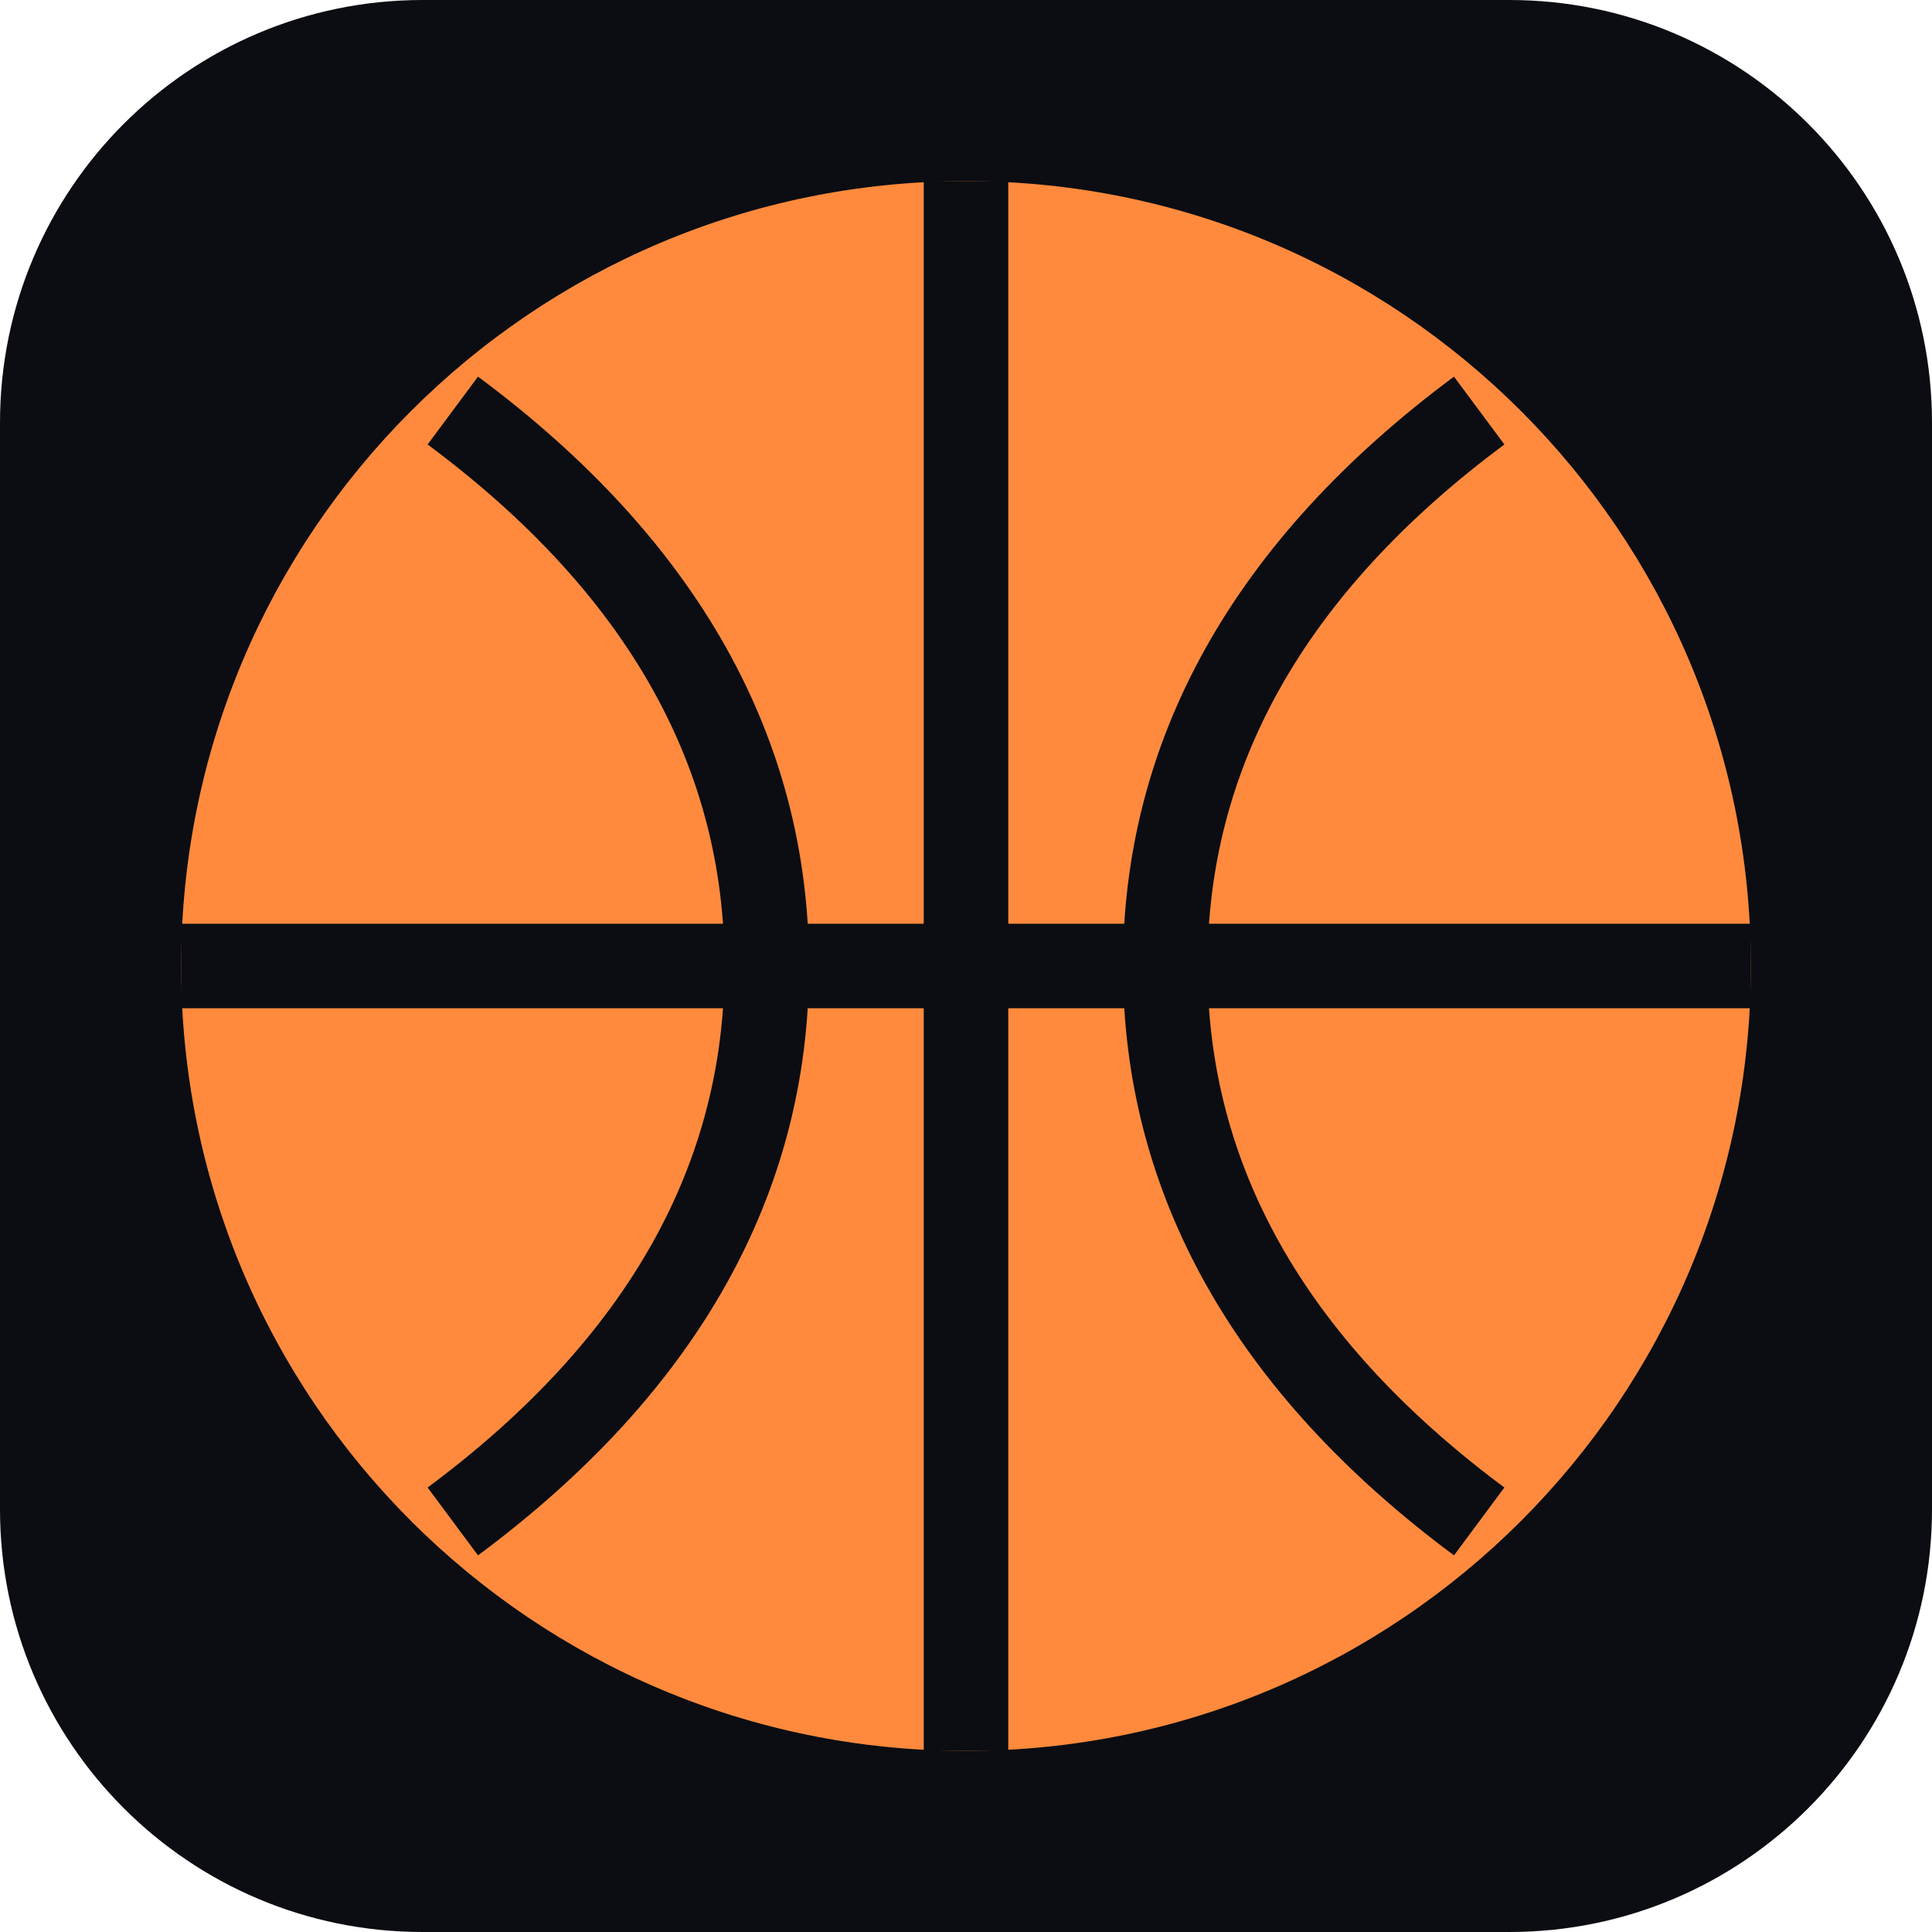
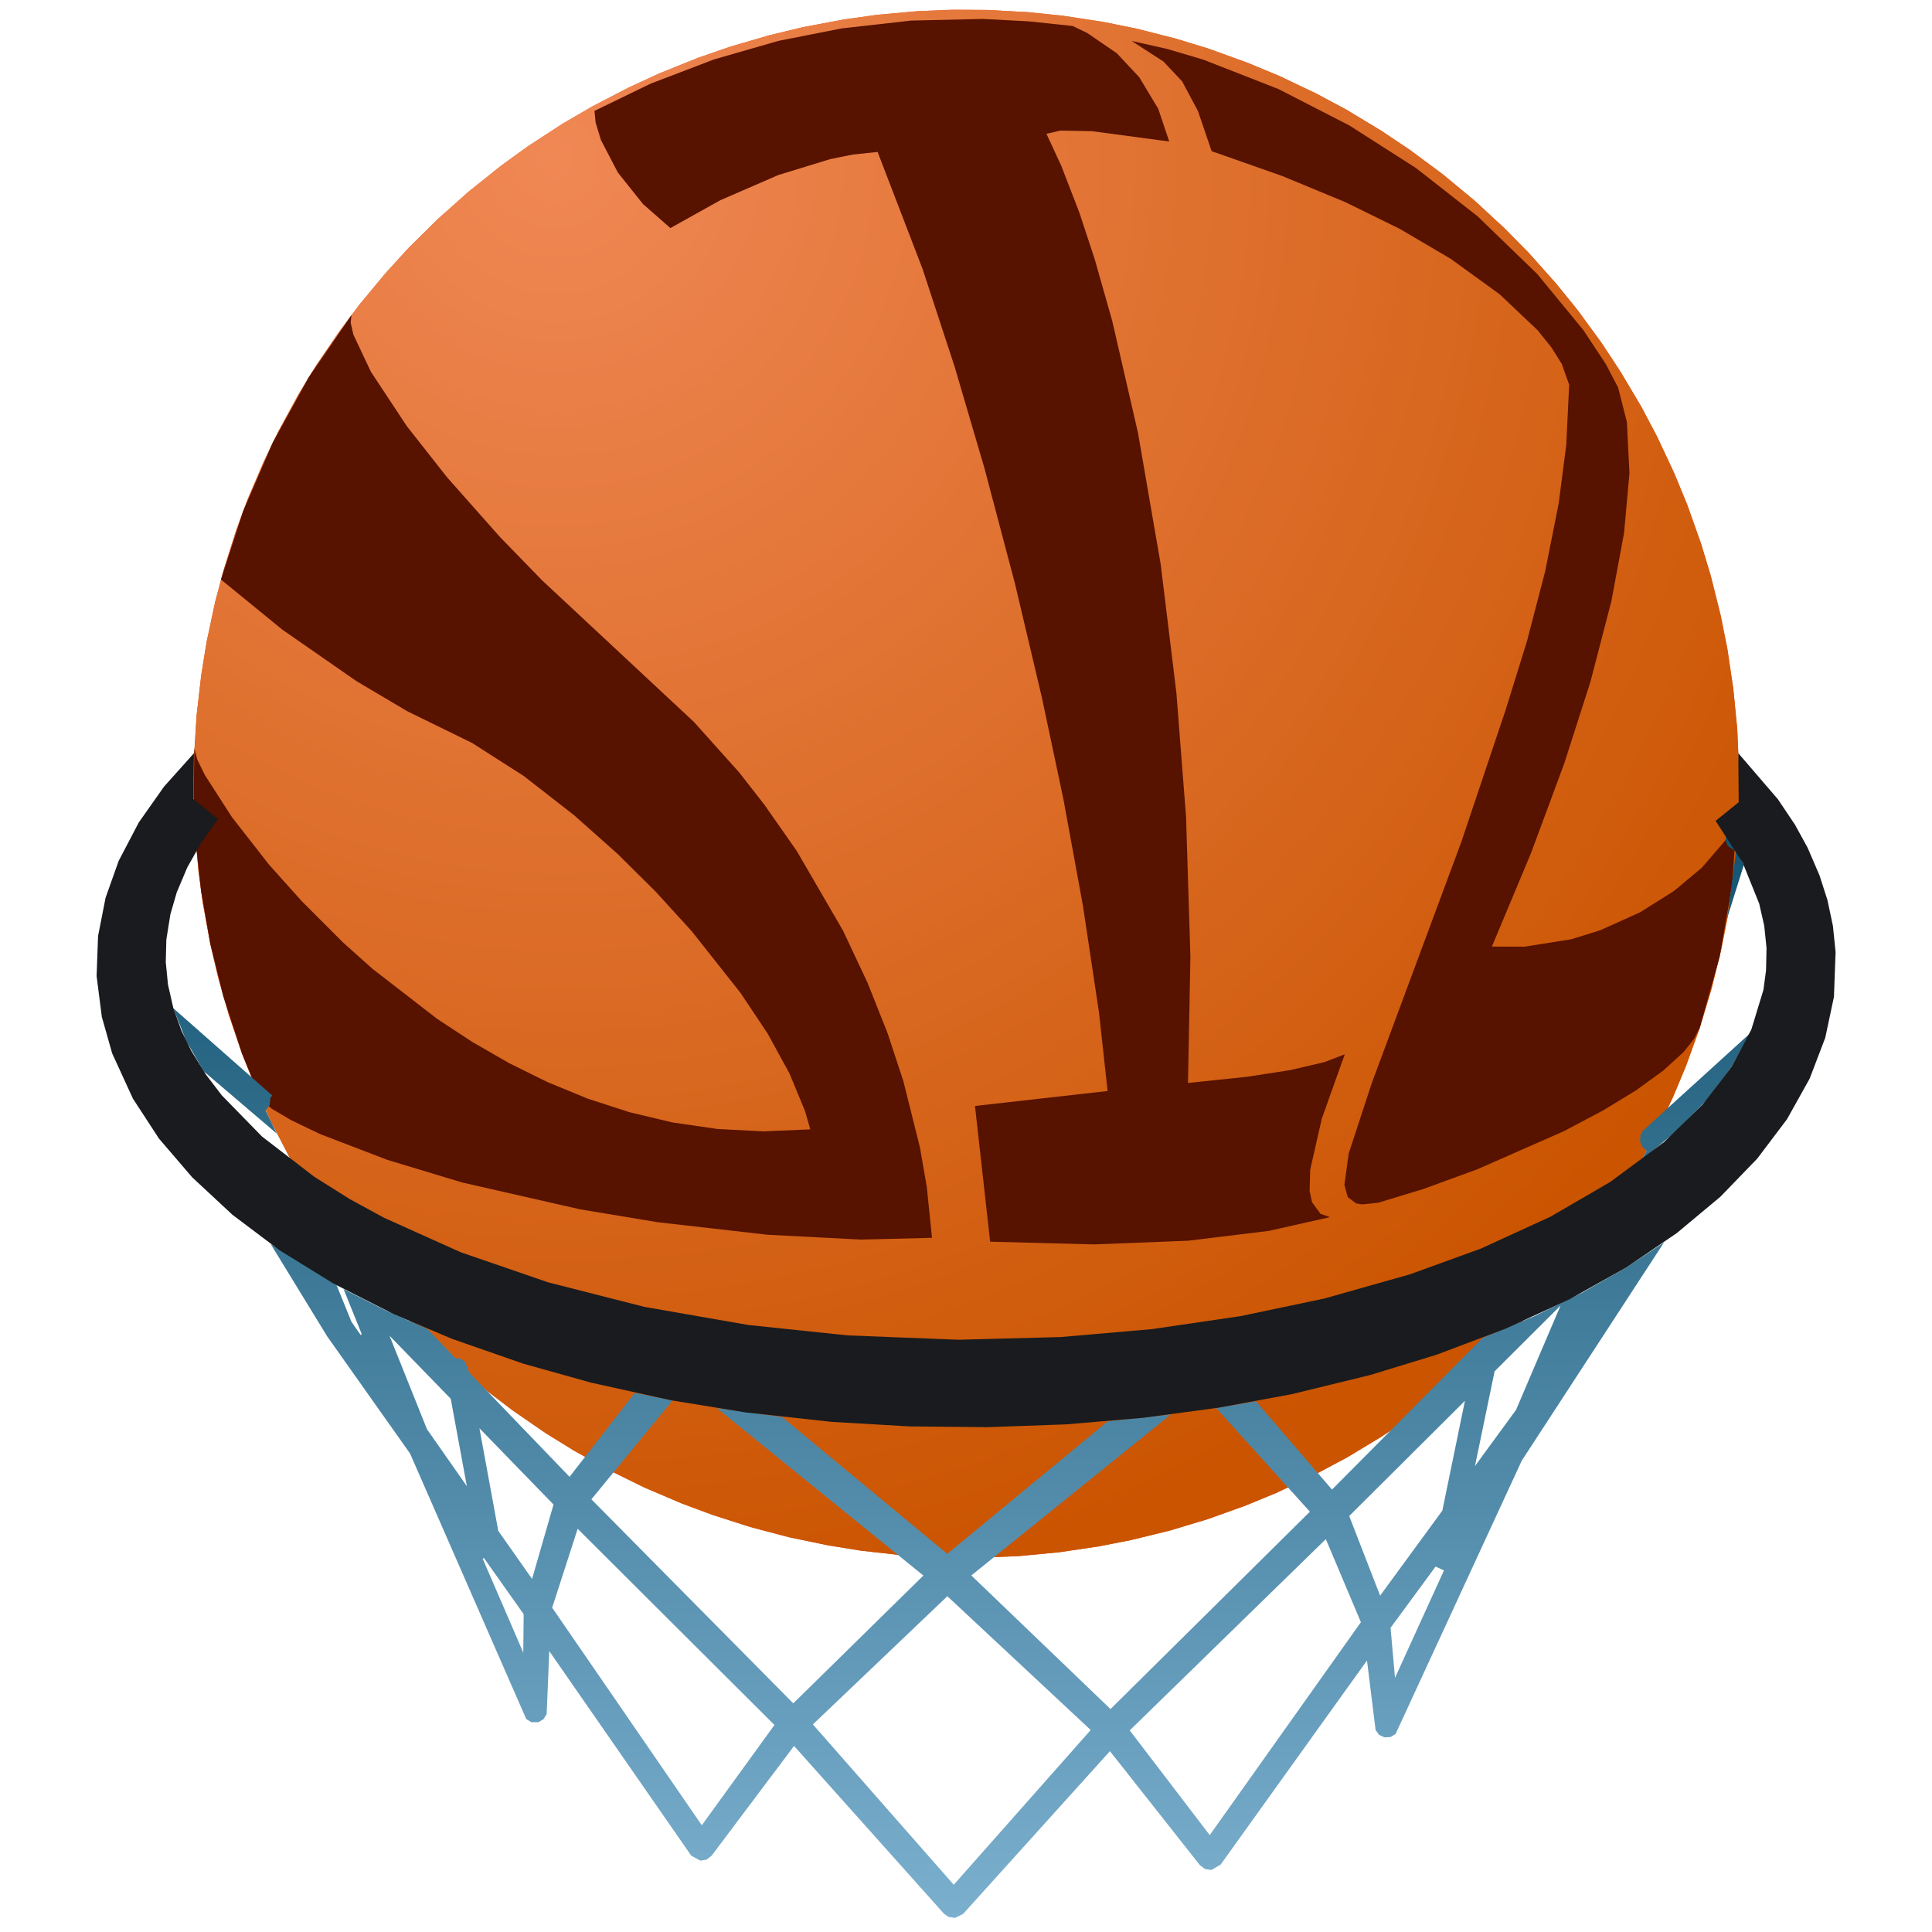
- <svg xmlns="http://www.w3.org/2000/svg" viewBox="0 0 32 32">
-   <rect width="32" height="32" rx="7" fill="#0b0d12" />
-   <circle cx="16" cy="16" r="13" fill="#ff8a3d" />
-   <path d="M16 3v26M3 16h26M7.5 6.8c3.5 2.6 5.2 5.7 5.2 9.2s-1.7 6.6-5.2 9.2M24.5 6.8c-3.5 2.6-5.2 5.7-5.2 9.2s1.7 6.6 5.2 9.2" fill="none" stroke="#0b0d12" stroke-width="1.4" />
+ <svg xmlns="http://www.w3.org/2000/svg" viewBox="20 20 200 200">
+   <style>.rim{fill:#191b1e}@media (prefers-color-scheme:dark){.rim{fill:#f8f8f9}}</style>
+   <defs>
+     <radialGradient id="vn-ball" cx="0" cy="0" r="1" gradientTransform="matrix(42.8577 143.817 -143.566 42.9327 77.1773 37.4426)" gradientUnits="userSpaceOnUse">
+       <stop stop-color="#F08855" />
+       <stop offset="1" stop-color="#CA5400" />
+     </radialGradient>
+     <linearGradient id="vn-net" x1="119.525" y1="106.46" x2="119.525" y2="218.54" gradientUnits="userSpaceOnUse">
+       <stop stop-color="#135472" />
+       <stop offset="1" stop-color="#7BAFCE" />
+     </linearGradient>
+   </defs>
+   <path d="M40.05 102.47L40.09 98.27L40.35 94.08L40.83 89.9L41.39 86.44L42.27 82.32L43.17 78.93L44.44 74.91L45.66 71.61L47.32 67.73L48.86 64.56L50.88 60.85L52.72 57.84L55.1 54.34L57.22 51.52L59.93 48.26L62.31 45.65L65.33 42.67L68.5 39.85L71.81 37.2L74.68 35.12L78.25 32.8L81.31 31.02L85.08 29.06L88.3 27.58L92.25 25.99L95.6 24.83L99.68 23.64L103.13 22.81L107.32 22.02L110.83 21.53L115.07 21.15L118.62 21.01L122.17 21.03L126.42 21.26L129.95 21.62L134.16 22.26L137.64 22.96L141.76 24.01L145.15 25.05L149.15 26.5L152.43 27.86L156.27 29.69L159.39 31.36L163.03 33.56L165.97 35.53L169.38 38.06L172.65 40.77L175.77 43.65L178.25 46.17L181.07 49.33L183.29 52.07L185.79 55.49L187.73 58.44L189.89 62.07L191.54 65.19L193.33 69.01L194.67 72.27L196.08 76.24L197.1 79.61L198.12 83.69L198.81 87.13L199.43 91.29L199.84 95.47L200.02 99.67L200.01 103.17L199.8 107.35L199.45 110.83L198.84 114.97L198.16 118.39L197.16 122.44L195.95 126.44L194.53 130.36L193.19 133.57L191.41 137.33L189.44 141L187.28 144.55L185.34 147.42L182.86 150.75L180.21 153.94L177.4 156.99L174.95 159.42L171.87 162.18L169.19 164.36L165.87 166.82L163 168.73L159.47 170.86L155.82 172.81L152.09 174.56L148.91 175.87L145.03 177.26L141.08 178.45L137.07 179.43L133.7 180.09L129.63 180.69L125.53 181.08L121.41 181.26L117.29 181.23L113.18 180.98L109.09 180.52L105.7 179.97L101.66 179.13L97.68 178.08L93.75 176.82L90.53 175.62L86.73 174L83.03 172.18L79.42 170.17L76.49 168.36L73.09 166.02L70.34 163.93L67.17 161.28L64.63 158.94L61.72 155.99L58.96 152.89L56.37 149.65L54.33 146.85L52.06 143.38L49.96 139.79L48.05 136.09L46.6 132.93L45.05 129.06L43.7 125.11L42.56 121.1L41.77 117.71L41.01 113.59L40.54 110.13L40.18 105.96L40.05 102.47Z" fill="#F05417" />
+   <path d="M40.05 102.47L40.09 98.27L40.35 94.08L40.83 89.9L41.39 86.44L42.27 82.32L43.17 78.93L44.44 74.91L45.66 71.61L47.32 67.73L48.86 64.56L50.88 60.85L52.72 57.84L55.1 54.34L57.22 51.52L59.93 48.26L62.31 45.65L65.33 42.67L68.5 39.85L71.81 37.2L74.68 35.12L78.25 32.8L81.31 31.02L85.08 29.06L88.3 27.58L92.25 25.99L95.6 24.83L99.68 23.64L103.13 22.81L107.32 22.02L110.83 21.53L115.07 21.15L118.62 21.01L122.17 21.03L126.42 21.26L129.95 21.62L134.16 22.26L137.64 22.96L141.76 24.01L145.15 25.05L149.15 26.5L152.43 27.86L156.27 29.69L159.39 31.36L163.03 33.56L165.97 35.53L169.38 38.06L172.65 40.77L175.77 43.65L178.25 46.17L181.07 49.33L183.29 52.07L185.79 55.49L187.73 58.44L189.89 62.07L191.54 65.19L193.33 69.01L194.67 72.27L196.08 76.24L197.1 79.61L198.12 83.69L198.81 87.13L199.43 91.29L199.84 95.47L200.02 99.67L200.01 103.17L199.8 107.35L199.45 110.83L198.84 114.97L198.16 118.39L197.16 122.44L195.95 126.44L194.53 130.36L193.19 133.57L191.41 137.33L189.44 141L187.28 144.55L185.34 147.42L182.86 150.75L180.21 153.94L177.4 156.99L174.95 159.42L171.87 162.18L169.19 164.36L165.87 166.82L163 168.73L159.47 170.86L155.82 172.81L152.09 174.56L148.91 175.87L145.03 177.26L141.08 178.45L137.07 179.43L133.7 180.09L129.63 180.69L125.53 181.08L121.41 181.26L117.29 181.23L113.18 180.98L109.09 180.52L105.7 179.97L101.66 179.13L97.68 178.08L93.75 176.82L90.53 175.62L86.73 174L83.03 172.18L79.42 170.17L76.49 168.36L73.09 166.02L70.34 163.93L67.17 161.28L64.63 158.94L61.72 155.99L58.96 152.89L56.37 149.65L54.33 146.85L52.06 143.38L49.96 139.79L48.05 136.09L46.6 132.93L45.05 129.06L43.7 125.11L42.56 121.1L41.77 117.71L41.01 113.59L40.54 110.13L40.18 105.96L40.05 102.47Z" fill="url(#vn-ball)" />
+   <path fill-rule="evenodd" clip-rule="evenodd" d="M137.15 24.24L140.84 25.07L144.58 26.18L152.35 29.22L159.69 32.99L166.59 37.4L172.97 42.4L179.12 48.35L183.9 54.16L186.24 57.7L187.51 60.13L188.41 63.67L188.68 68.96L188.12 75.18L186.81 82.23L184.63 90.62L181.92 99.06L178.48 108.34L174.44 117.99L177.82 118L182.67 117.23L185.68 116.29L189.78 114.44L193.27 112.25L196.18 109.82L198.59 107.02L199.8 104.6L199.31 111.6L198.02 119.04L195.95 126.41L195.34 127.58L194.28 128.91L192.15 130.85L189.32 132.9L185.97 134.94L181.89 137.1L172.94 141.04L167.33 143.09L162.66 144.51L161.02 144.68L160.39 144.58L159.52 143.93L159.17 142.66L159.62 139.4L162 132.14L171.29 107.12L175.87 93.47L178.09 86.31L179.96 79.12L181.35 72.14L182.14 66.06L182.44 59.83L181.68 57.68L180.6 55.96L179.17 54.18L175.25 50.47L170.19 46.8L164.9 43.69L159.28 40.93L152.71 38.21L145.43 35.65L144.01 31.49L142.38 28.43L140.44 26.37L137.15 24.24ZM132.54 23.41L135.61 25.51L137.93 27.99L139.9 31.26L141.04 34.65L133.05 33.58L129.78 33.52L128.33 33.85L129.86 37.16L131.74 42.02L133.32 46.82L135.14 53.23L137.8 64.79L140.16 78.45L141.78 91.73L142.78 104.57L143.23 119.03L142.98 132.11L149.16 131.46L153.6 130.77L157.1 129.95L159.21 129.14L156.83 135.81L155.63 141.09L155.57 143.28L155.82 144.45L156.69 145.65L157.67 146L151.36 147.42L142.98 148.44L133.25 148.82L122.5 148.54L120.93 134.49L134.66 132.94L133.77 124.83L132.11 113.79L130.09 102.76L127.85 92.18L125.07 80.42L121.91 68.47L118.82 57.95L115.5 47.83L110.85 35.73L108.27 36L105.95 36.47L100.57 38.12L94.56 40.73L89.4 43.61L86.56 41.12L83.96 37.86L82.21 34.5L81.66 32.69L81.54 31.48L87.35 28.66L93.92 26.15L100.59 24.23L107.13 22.94L114.33 22.13L121.76 21.96L126.48 22.21L131.04 22.69L132.54 23.41ZM40.12 97.48L40.41 98.6L41.21 100.24L44.01 104.59L47.86 109.52L51.23 113.28L55.55 117.6L58.57 120.3L65.25 125.47L68.89 127.86L72.71 130.06L76.7 132.03L80.86 133.74L85.18 135.14L89.64 136.2L94.25 136.87L99 137.12L103.88 136.91L103.35 135.05L101.73 131.13L99.47 127L96.64 122.76L91.6 116.39L87.86 112.29L83.95 108.41L79.43 104.39L74.19 100.31L68.87 96.91L62.15 93.62L56.9 90.51L49.24 85.19L42.87 79.99L45.16 72.93L48.23 65.82L51.97 59.03L56.39 52.61L56.3 53.4L56.58 54.64L58.4 58.49L62.11 64.11L66.28 69.41L71.73 75.56L76.1 80.06L91.84 94.74L96.52 99.96L99.14 103.32L102.49 108.11L107.27 116.34L109.81 121.74L111.88 126.95L113.52 131.93L115.23 138.78L115.94 142.86L116.48 148.14L109.12 148.32L99.45 147.82L88.13 146.53L80.06 145.19L67.84 142.41L60.1 140.07L53.14 137.4L50.16 135.97L48.09 134.75L46.95 133.71L45.05 129.06L43.11 123.12L41.77 117.71L40.81 112.21L40.28 107.36L40.05 102.46L40.12 97.48Z" fill="#571200" />
+   <path fill-rule="evenodd" clip-rule="evenodd" d="M189.93 140.09L190.47 139.11L190.05 138.77L189.78 138.18L189.81 137.53L190.05 137.07L201.1 127.03L199.26 130.42L196.58 133.97L193.46 137.16L189.93 140.09ZM198.82 114.97L199.71 108.15L198.86 107.58L198.66 107.1L198.69 106.46L199.72 108.08L200.52 109.54L198.82 114.97ZM53.87 158.34L48.02 148.78L54.85 153.05L56.38 156.83L57.33 158.19L57.45 158.12L55.57 153.45L60 155.69L64.24 157.57L67.16 160.61L67.66 160.65L68.15 160.95L68.57 162.08L78.96 172.88L85.71 164.19L89.61 164.98L81.22 175.21L102.12 196.33L115.59 183.1L94.21 165.77L100.96 166.69L118.06 180.85L134.68 167.13L141.2 166.43L120.55 183.09L134.96 196.92L155.6 176.49L145.9 165.76L150.01 165.06L157.89 174.2L173.47 158.51L178.87 156.23L183.81 153.8L188.35 151.21L192.26 148.61L177.53 171.21L164.47 199.5L163.94 199.82L163.32 199.85L162.76 199.59L162.4 199.09L161.51 191.89L146.36 213.02L145.4 213.58L144.75 213.48L144.22 213.09L134.9 201.28L119.7 218.13L118.86 218.54L118.2 218.44L117.74 218.13L102.2 200.74L93.66 212.11L93.13 212.51L92.49 212.61L91.56 212.1L76.86 190.92L76.59 197.44L76.27 197.96L75.74 198.28H75.01L74.48 197.96L62.45 170.47L53.87 158.34ZM176.94 165.95L181.54 155.17H181.53L174.72 161.96L172.69 171.76L176.94 165.95ZM159.67 176.94L162.87 185.18L169.31 176.38L171.65 165.01L159.67 176.94ZM163.95 188.51L164.41 193.69L169.48 182.57L168.61 182.17L163.95 188.51ZM145.23 209.97L160.88 187.93L157.25 179.33L136.95 199.13L145.23 209.97ZM118.07 185.24L104.15 198.51L118.73 215.11L132.91 199.09L118.07 185.24ZM77.16 186.43L81.16 192.24L92.65 208.95L100.17 198.57L79.8 178.26L77.16 186.43ZM69.63 167.85L71.58 178.47L75.08 183.45L77.3 175.75L69.63 167.85ZM70.1 181.29L69.97 181.36L74.17 191.08L74.21 187.1L70.1 181.29ZM60.32 158.27L64.2 167.95L68.33 173.85L66.66 164.8L60.32 158.27ZM37.95 124.38L48.19 133.41L48 133.63L47.92 134.39L47.49 134.95L48.65 137.35L41.1 130.91L39.27 127.75L37.95 124.38Z" fill="url(#vn-net)" />
+   <path fill-rule="evenodd" clip-rule="evenodd" d="M31.61 129.04L30.54 125.26L30 121.04L30.15 116.91L30.93 112.93L32.28 109.13L34.36 105.15L36.98 101.43L40.08 97.97L40.03 102.72L42.57 104.78L40.82 107.26L39.39 109.79L38.3 112.37L37.64 114.64L37.22 117.27L37.16 119.59L37.39 121.93L37.93 124.3L38.79 126.71L39.81 128.8L41.34 131.27L42.97 133.4L47.12 137.65L52.52 141.81L56.24 144.15L59.77 146.07L67.71 149.64L76.75 152.75L86.72 155.29L97.45 157.16L107.75 158.24L119.25 158.69L129.81 158.41L139.25 157.59L148.39 156.25L157.07 154.43L165.95 151.92L173.31 149.25L180.51 145.95L186.7 142.35L192.27 138.22L196.27 134.32L199.26 130.42L201.3 126.57L202.55 122.47L202.82 120.45L202.87 118.13L202.63 115.82L202.11 113.54L200.42 109.35L197.6 104.97L199.99 103.05L199.95 97.97L204.05 102.74L205.82 105.38L207.12 107.75L208.36 110.63L209.18 113.19L209.74 115.83L210.02 118.55L209.85 123.19L208.95 127.43L207.33 131.67L204.99 135.86L201.91 139.94L198.1 143.88L193.58 147.65L188.35 151.21L182.44 154.52L175.87 157.54L168.71 160.24L161.88 162.33L153.74 164.32L146.17 165.72L138.35 166.77L130.35 167.45L122.25 167.74L114.13 167.66L106.07 167.19L97.17 166.21L89.48 164.96L81.18 163.13L74.18 161.17L66.8 158.6L60.73 156.03L54.49 152.86L48.93 149.42L44.06 145.75L39.9 141.88L36.46 137.87L33.76 133.73L31.61 129.04Z" class="rim" />
</svg>
